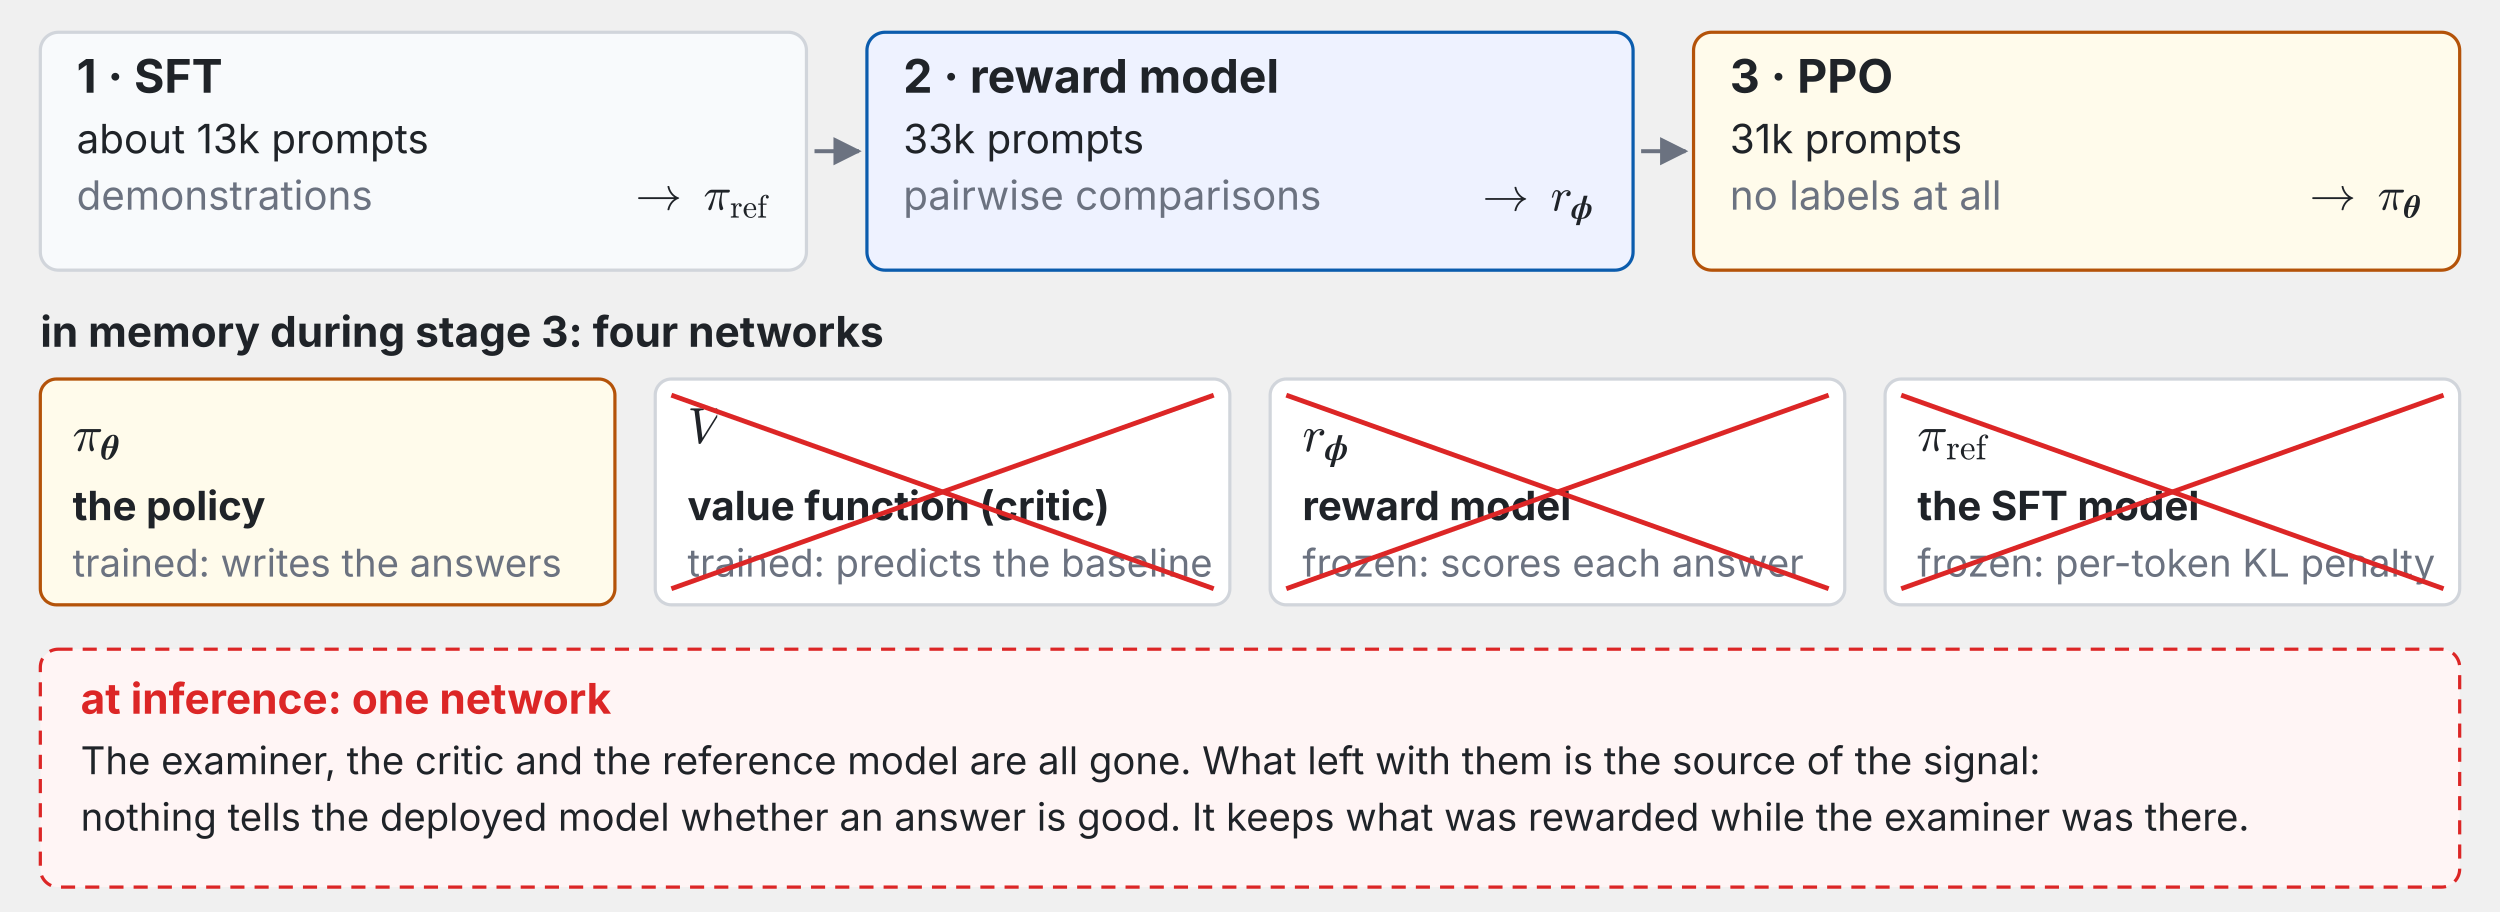
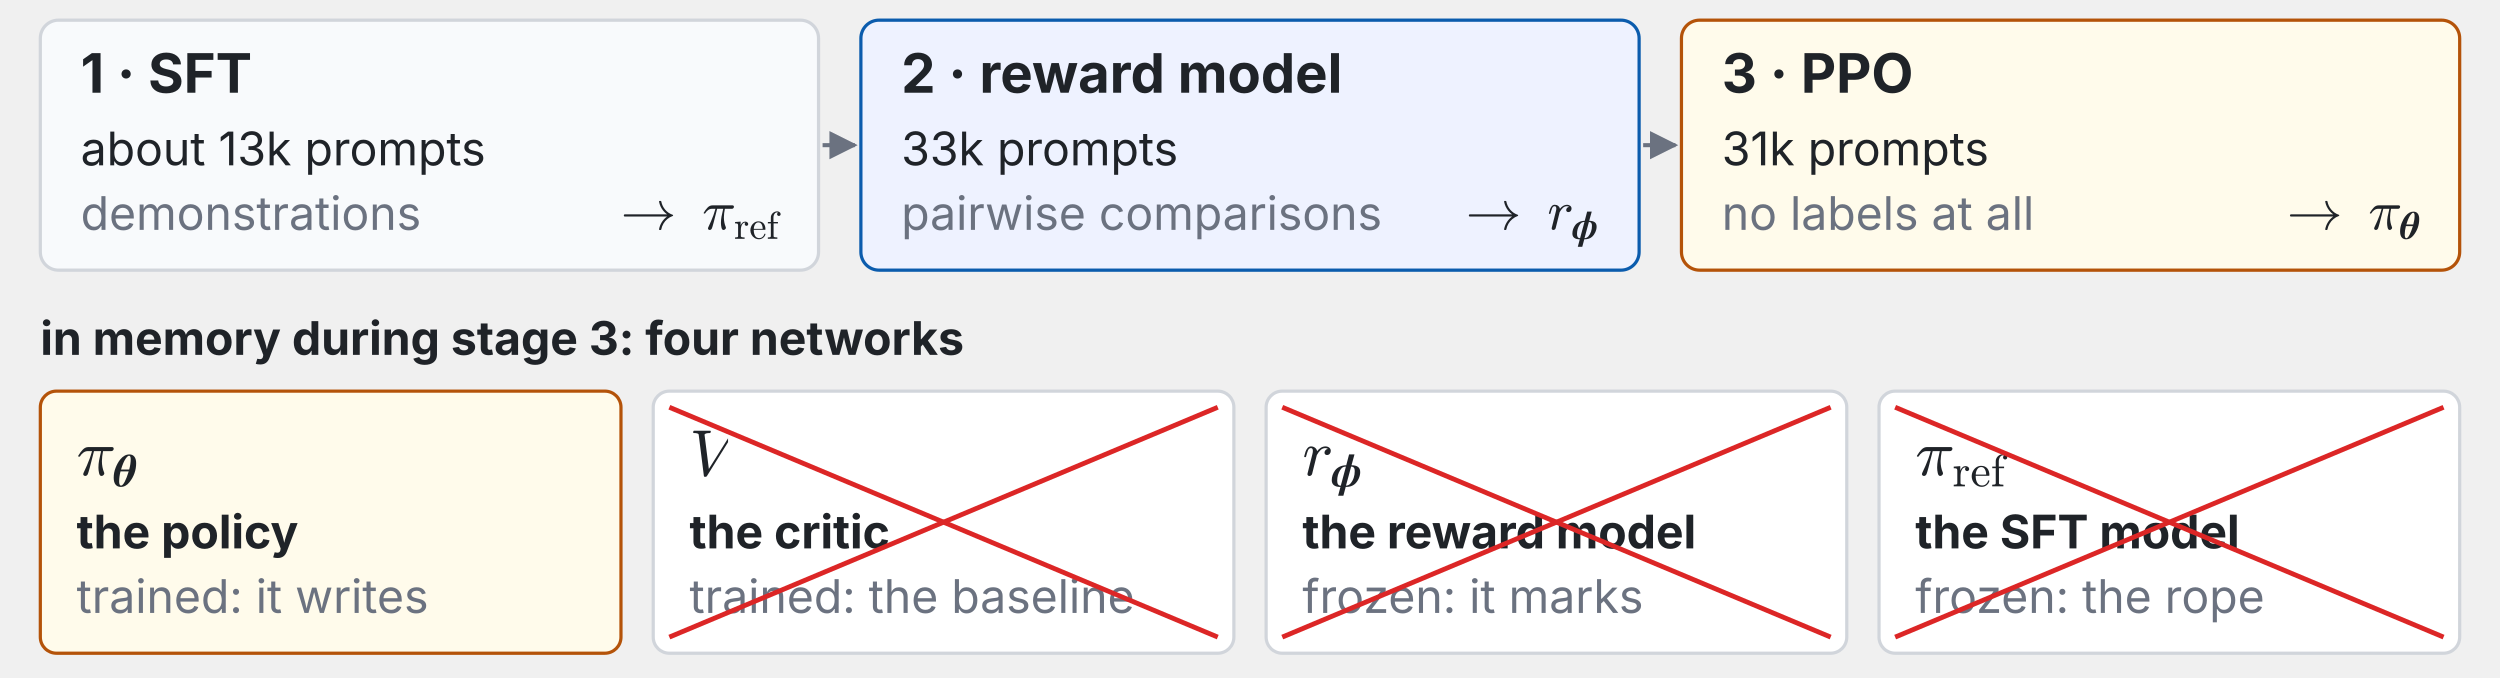
- <svg xmlns="http://www.w3.org/2000/svg" xmlns:xlink="http://www.w3.org/1999/xlink" viewBox="0 0 1240 452" width="100%" font-family="-apple-system,BlinkMacSystemFont,Segoe UI,Helvetica Neue,PingFang TC,Noto Sans TC,sans-serif">
+ <svg xmlns="http://www.w3.org/2000/svg" xmlns:xlink="http://www.w3.org/1999/xlink" viewBox="0 0 1240 336" width="100%" font-family="-apple-system,BlinkMacSystemFont,Segoe UI,Helvetica Neue,PingFang TC,Noto Sans TC,sans-serif">
  <defs>
    <marker id="ah-rlhf" viewBox="0 0 10 10" refX="9" refY="5" markerWidth="7" markerHeight="7" orient="auto-start-reverse">
      <path d="M0,0 L10,5 L0,10 z" fill="#6b7280" />
    </marker>
  </defs>
-   <rect x="20" y="16" width="380" height="118" rx="9" fill="#f8fafc" stroke="#d1d5db" stroke-width="1.6" />
-   <text x="38" y="46" font-size="23" fill="#1f2328" text-anchor="start" font-weight="700">1 · SFT</text>
-   <text x="38" y="76" font-size="20" fill="#1f2328" text-anchor="start" font-weight="400">about 13k prompts</text>
-   <text x="38" y="104" font-size="20" fill="#6b7280" text-anchor="start" font-weight="400">demonstrations</text>
-   <svg x="311.16" y="86.74" width="70.84" height="22.26" viewBox="0 0 70.84 22.26">
+   <rect x="20" y="10" width="386" height="124" rx="9" fill="#f8fafc" stroke="#d1d5db" stroke-width="1.6" />
+   <text x="40" y="46" font-size="27" fill="#1f2328" text-anchor="start" font-weight="700">1 · SFT</text>
+   <text x="40" y="82" font-size="23" fill="#1f2328" text-anchor="start" font-weight="400">about 13k prompts</text>
+   <text x="40" y="114" font-size="23" fill="#6b7280" text-anchor="start" font-weight="400">demonstrations</text>
+   <svg x="302.992" y="93.028" width="85.008" height="26.712" viewBox="0 0 85.008 26.712">
    <defs>
      <style type="text/css">*{stroke-linejoin: round; stroke-linecap: butt}</style>
    </defs>
    <g id="t1-figure_1">
      <g id="t1-patch_1">
-         <path d="M 0 22.26  L 70.84 22.26  L 70.84 0  L 0 0  L 0 22.26  z " style="fill: none" />
+         <path d="M 0 26.712  L 85.008 26.712  L 85.008 0  L 0 0  L 0 26.712  z " style="fill: none" />
      </g>
      <g id="t1-text_1">
-         <g style="fill: #1f2328" transform="translate(0 17.47641) scale(0.23 -0.23)">
+         <g style="fill: #1f2328" transform="translate(0 20.97169) scale(0.276 -0.276)">
          <defs>
            <path id="t1-Cmsy10-21" d="M 481 1472  Q 428 1472 393 1512  Q 359 1553 359 1600  Q 359 1647 393 1687  Q 428 1728 481 1728  L 5338 1728  Q 5094 1903 4906 2133  Q 4719 2363 4594 2627  Q 4469 2891 4416 3188  Q 4416 3272 4481 3272  L 4609 3272  Q 4631 3272 4648 3253  Q 4666 3234 4672 3213  Q 4725 2938 4839 2702  Q 4953 2466 5125 2262  Q 5297 2059 5509 1912  Q 5722 1766 5991 1672  Q 6034 1644 6034 1600  Q 6034 1550 5991 1538  Q 5656 1422 5378 1192  Q 5100 963 4919 652  Q 4738 341 4672 -13  Q 4666 -34 4647 -53  Q 4628 -72 4609 -72  L 4481 -72  Q 4416 -72 4416 13  Q 4497 450 4740 836  Q 4984 1222 5338 1472  L 481 1472  z " transform="scale(0.015625)" />
            <path id="t1-Cmmi10-bc" d="M 647 109  Q 647 144 672 213  Q 850 584 1004 942  Q 1159 1300 1282 1639  Q 1406 1978 1509 2363  L 1100 2363  Q 866 2363 662 2216  Q 459 2069 325 1844  Q 313 1819 288 1819  L 213 1819  Q 153 1819 153 1881  Q 153 1894 166 1919  Q 375 2275 614 2517  Q 853 2759 1153 2759  L 3475 2759  Q 3541 2759 3587 2715  Q 3634 2672 3634 2597  Q 3634 2503 3567 2433  Q 3500 2363 3406 2363  L 2591 2363  Q 2488 1859 2478 1381  Q 2478 766 2694 269  Q 2713 231 2713 191  Q 2713 122 2672 62  Q 2631 3 2567 -34  Q 2503 -72 2431 -72  Q 2263 -72 2200 203  Q 2138 478 2138 738  Q 2138 1103 2200 1442  Q 2263 1781 2400 2363  L 1703 2363  Q 1197 313 1094 103  Q 1003 -72 844 -72  Q 766 -72 706 -20  Q 647 31 647 109  z " transform="scale(0.015625)" />
            <path id="t1-Cmr10-72" d="M 166 0  L 166 225  Q 384 225 525 259  Q 666 294 666 428  L 666 2175  Q 666 2347 614 2423  Q 563 2500 466 2517  Q 369 2534 166 2534  L 166 2759  L 1081 2828  L 1081 2203  Q 1184 2481 1375 2654  Q 1566 2828 1838 2828  Q 2028 2828 2178 2715  Q 2328 2603 2328 2419  Q 2328 2303 2245 2217  Q 2163 2131 2041 2131  Q 1922 2131 1837 2215  Q 1753 2300 1753 2419  Q 1753 2591 1875 2663  L 1838 2663  Q 1578 2663 1414 2475  Q 1250 2288 1181 2009  Q 1113 1731 1113 1478  L 1113 428  Q 1113 225 1734 225  L 1734 0  L 166 0  z " transform="scale(0.015625)" />
            <path id="t1-Cmr10-65" d="M 1594 -72  Q 1203 -72 876 133  Q 550 338 364 680  Q 178 1022 178 1403  Q 178 1778 348 2115  Q 519 2453 823 2661  Q 1128 2869 1503 2869  Q 1797 2869 2014 2770  Q 2231 2672 2372 2497  Q 2513 2322 2584 2084  Q 2656 1847 2656 1563  Q 2656 1478 2591 1478  L 738 1478  L 738 1409  Q 738 878 952 497  Q 1166 116 1650 116  Q 1847 116 2014 203  Q 2181 291 2304 447  Q 2428 603 2472 781  Q 2478 803 2495 820  Q 2513 838 2534 838  L 2591 838  Q 2656 838 2656 756  Q 2566 394 2266 161  Q 1966 -72 1594 -72  z M 744 1638  L 2203 1638  Q 2203 1878 2136 2125  Q 2069 2372 1912 2536  Q 1756 2700 1503 2700  Q 1141 2700 942 2361  Q 744 2022 744 1638  z " transform="scale(0.015625)" />
            <path id="t1-Cmr10-66" d="M 206 0  L 206 225  Q 422 225 562 259  Q 703 294 703 428  L 703 2534  L 213 2534  L 213 2759  L 703 2759  L 703 3525  Q 703 3731 789 3911  Q 875 4091 1020 4225  Q 1166 4359 1355 4436  Q 1544 4513 1747 4513  Q 1963 4513 2136 4384  Q 2309 4256 2309 4044  Q 2309 3922 2226 3839  Q 2144 3756 2022 3756  Q 1900 3756 1814 3839  Q 1728 3922 1728 4044  Q 1728 4244 1900 4313  Q 1797 4347 1716 4347  Q 1528 4347 1395 4214  Q 1263 4081 1197 3890  Q 1131 3700 1131 3513  L 1131 2759  L 1869 2759  L 1869 2534  L 1153 2534  L 1153 428  Q 1153 297 1340 261  Q 1528 225 1772 225  L 1772 0  L 206 0  z " transform="scale(0.015625)" />
          </defs>
          <use xlink:href="#t1-Cmsy10-21" transform="translate(17.55859 0.875)" />
          <use xlink:href="#t1-Cmmi10-bc" transform="translate(164.3812 0.875)" />
          <use xlink:href="#t1-Cmr10-72" transform="translate(221.3636 -16.13125) scale(0.7)" />
          <use xlink:href="#t1-Cmr10-65" transform="translate(248.7416 -16.13125) scale(0.7)" />
          <use xlink:href="#t1-Cmr10-66" transform="translate(279.8109 -16.13125) scale(0.7)" />
        </g>
      </g>
    </g>
  </svg>
-   <line x1="404" y1="75" x2="426" y2="75" stroke="#6b7280" stroke-width="2" marker-end="url(#ah-rlhf)" />
-   <rect x="430" y="16" width="380" height="118" rx="9" fill="#eef2ff" stroke="#0b5cad" stroke-width="1.6" />
-   <text x="448" y="46" font-size="23" fill="#1f2328" text-anchor="start" font-weight="700">2 · reward model</text>
-   <text x="448" y="76" font-size="20" fill="#1f2328" text-anchor="start" font-weight="400">33k prompts</text>
-   <text x="448" y="104" font-size="20" fill="#6b7280" text-anchor="start" font-weight="400">pairwise comparisons</text>
-   <svg x="731.28" y="89.74" width="60.72" height="22.26" viewBox="0 0 60.72 22.26">
+   <line x1="408" y1="72" x2="424" y2="72" stroke="#6b7280" stroke-width="2" marker-end="url(#ah-rlhf)" />
+   <rect x="427" y="10" width="386" height="124" rx="9" fill="#eef2ff" stroke="#0b5cad" stroke-width="1.6" />
+   <text x="447" y="46" font-size="27" fill="#1f2328" text-anchor="start" font-weight="700">2 · reward model</text>
+   <text x="447" y="82" font-size="23" fill="#1f2328" text-anchor="start" font-weight="400">33k prompts</text>
+   <text x="447" y="114" font-size="23" fill="#6b7280" text-anchor="start" font-weight="400">pairwise comparisons</text>
+   <svg x="722.136" y="96.12" width="72.864" height="26.712" viewBox="0 0 72.864 26.712">
    <defs>
      <style type="text/css">*{stroke-linejoin: round; stroke-linecap: butt}</style>
    </defs>
    <g id="t2-figure_1">
      <g id="t2-patch_1">
-         <path d="M 0 22.26  L 60.72 22.26  L 60.72 0  L 0 0  L 0 22.26  z " style="fill: none" />
+         <path d="M 0 26.712  L 72.864 26.712  L 72.864 0  L 0 0  L 0 26.712  z " style="fill: none" />
      </g>
      <g id="t2-text_1">
-         <g style="fill: #1f2328" transform="translate(0 14.89969) scale(0.23 -0.23)">
+         <g style="fill: #1f2328" transform="translate(0 17.87963) scale(0.276 -0.276)">
          <defs>
            <path id="t2-Cmsy10-21" d="M 481 1472  Q 428 1472 393 1512  Q 359 1553 359 1600  Q 359 1647 393 1687  Q 428 1728 481 1728  L 5338 1728  Q 5094 1903 4906 2133  Q 4719 2363 4594 2627  Q 4469 2891 4416 3188  Q 4416 3272 4481 3272  L 4609 3272  Q 4631 3272 4648 3253  Q 4666 3234 4672 3213  Q 4725 2938 4839 2702  Q 4953 2466 5125 2262  Q 5297 2059 5509 1912  Q 5722 1766 5991 1672  Q 6034 1644 6034 1600  Q 6034 1550 5991 1538  Q 5656 1422 5378 1192  Q 5100 963 4919 652  Q 4738 341 4672 -13  Q 4666 -34 4647 -53  Q 4628 -72 4609 -72  L 4481 -72  Q 4416 -72 4416 13  Q 4497 450 4740 836  Q 4984 1222 5338 1472  L 481 1472  z " transform="scale(0.015625)" />
            <path id="t2-Cmmi10-72" d="M 494 109  Q 494 147 500 166  L 978 2075  Q 1025 2253 1025 2388  Q 1025 2663 838 2663  Q 638 2663 541 2423  Q 444 2184 353 1819  Q 353 1800 334 1789  Q 316 1778 300 1778  L 225 1778  Q 203 1778 187 1801  Q 172 1825 172 1844  Q 241 2122 305 2315  Q 369 2509 505 2668  Q 641 2828 844 2828  Q 1066 2828 1233 2700  Q 1400 2572 1441 2363  Q 1603 2575 1811 2701  Q 2019 2828 2266 2828  Q 2469 2828 2623 2709  Q 2778 2591 2778 2388  Q 2778 2225 2676 2104  Q 2575 1984 2406 1984  Q 2303 1984 2233 2048  Q 2163 2113 2163 2216  Q 2163 2356 2266 2467  Q 2369 2578 2503 2578  Q 2400 2663 2253 2663  Q 1978 2663 1775 2467  Q 1572 2272 1409 1972  L 953 141  Q 931 53 854 -9  Q 778 -72 684 -72  Q 606 -72 550 -22  Q 494 28 494 109  z " transform="scale(0.015625)" />
            <path id="t2-STIXGeneral-BoldItalic-3d5" d="M 3162 4474  L 2746 2957  Q 3347 2957 3654 2726  Q 3962 2496 3962 1990  Q 3962 1555 3757 1097  Q 3552 640 3213 333  Q 2758 -83 1933 -83  L 1606 -1312  L 870 -1312  L 1197 -83  Q 614 -83 297 153  Q -19 390 -19 864  Q -19 1235 105 1596  Q 230 1958 467 2265  Q 704 2573 1107 2765  Q 1510 2957 2010 2957  L 2406 4474  L 3162 4474  z M 2694 2771  L 1971 102  Q 2125 102 2310 185  Q 2496 269 2605 403  Q 3200 1107 3200 2163  Q 3200 2771 2694 2771  z M 1248 102  L 1965 2771  Q 1690 2771 1510 2662  Q 1331 2554 1146 2259  Q 742 1626 742 787  Q 742 102 1248 102  z " transform="scale(0.015625)" />
          </defs>
          <use xlink:href="#t2-Cmsy10-21" transform="translate(17.55859 0.875)" />
          <use xlink:href="#t2-Cmmi10-72" transform="translate(164.3812 0.875)" />
          <use xlink:href="#t2-STIXGeneral-BoldItalic-3d5" transform="translate(209.4984 -16.13125) scale(0.7)" />
        </g>
      </g>
    </g>
  </svg>
-   <line x1="814" y1="75" x2="836" y2="75" stroke="#6b7280" stroke-width="2" marker-end="url(#ah-rlhf)" />
-   <rect x="840" y="16" width="380" height="118" rx="9" fill="#fffbeb" stroke="#b45309" stroke-width="1.6" />
-   <text x="858" y="46" font-size="23" fill="#1f2328" text-anchor="start" font-weight="700">3 · PPO</text>
-   <text x="858" y="76" font-size="20" fill="#1f2328" text-anchor="start" font-weight="400">31k prompts</text>
-   <text x="858" y="104" font-size="20" fill="#6b7280" text-anchor="start" font-weight="400">no labels at all</text>
-   <svg x="1141.51" y="86.74" width="60.49" height="22.26" viewBox="0 0 60.49 22.26">
+   <line x1="815" y1="72" x2="831" y2="72" stroke="#6b7280" stroke-width="2" marker-end="url(#ah-rlhf)" />
+   <rect x="834" y="10" width="386" height="124" rx="9" fill="#fffbeb" stroke="#b45309" stroke-width="1.6" />
+   <text x="854" y="46" font-size="27" fill="#1f2328" text-anchor="start" font-weight="700">3 · PPO</text>
+   <text x="854" y="82" font-size="23" fill="#1f2328" text-anchor="start" font-weight="400">31k prompts</text>
+   <text x="854" y="114" font-size="23" fill="#6b7280" text-anchor="start" font-weight="400">no labels at all</text>
+   <svg x="1129.41" y="93.028" width="72.588" height="26.712" viewBox="0 0 72.588 26.712">
    <defs>
      <style type="text/css">*{stroke-linejoin: round; stroke-linecap: butt}</style>
    </defs>
    <g id="t3-figure_1">
      <g id="t3-patch_1">
-         <path d="M 0 22.26  L 60.49 22.26  L 60.49 0  L 0 0  L 0 22.26  z " style="fill: none" />
+         <path d="M 0 26.712  L 72.588 26.712  L 72.588 0  L 0 0  L 0 26.712  z " style="fill: none" />
      </g>
      <g id="t3-text_1">
-         <g style="fill: #1f2328" transform="translate(0 17.47641) scale(0.23 -0.23)">
+         <g style="fill: #1f2328" transform="translate(0 20.97169) scale(0.276 -0.276)">
          <defs>
            <path id="t3-Cmsy10-21" d="M 481 1472  Q 428 1472 393 1512  Q 359 1553 359 1600  Q 359 1647 393 1687  Q 428 1728 481 1728  L 5338 1728  Q 5094 1903 4906 2133  Q 4719 2363 4594 2627  Q 4469 2891 4416 3188  Q 4416 3272 4481 3272  L 4609 3272  Q 4631 3272 4648 3253  Q 4666 3234 4672 3213  Q 4725 2938 4839 2702  Q 4953 2466 5125 2262  Q 5297 2059 5509 1912  Q 5722 1766 5991 1672  Q 6034 1644 6034 1600  Q 6034 1550 5991 1538  Q 5656 1422 5378 1192  Q 5100 963 4919 652  Q 4738 341 4672 -13  Q 4666 -34 4647 -53  Q 4628 -72 4609 -72  L 4481 -72  Q 4416 -72 4416 13  Q 4497 450 4740 836  Q 4984 1222 5338 1472  L 481 1472  z " transform="scale(0.015625)" />
            <path id="t3-Cmmi10-bc" d="M 647 109  Q 647 144 672 213  Q 850 584 1004 942  Q 1159 1300 1282 1639  Q 1406 1978 1509 2363  L 1100 2363  Q 866 2363 662 2216  Q 459 2069 325 1844  Q 313 1819 288 1819  L 213 1819  Q 153 1819 153 1881  Q 153 1894 166 1919  Q 375 2275 614 2517  Q 853 2759 1153 2759  L 3475 2759  Q 3541 2759 3587 2715  Q 3634 2672 3634 2597  Q 3634 2503 3567 2433  Q 3500 2363 3406 2363  L 2591 2363  Q 2488 1859 2478 1381  Q 2478 766 2694 269  Q 2713 231 2713 191  Q 2713 122 2672 62  Q 2631 3 2567 -34  Q 2503 -72 2431 -72  Q 2263 -72 2200 203  Q 2138 478 2138 738  Q 2138 1103 2200 1442  Q 2263 1781 2400 2363  L 1703 2363  Q 1197 313 1094 103  Q 1003 -72 844 -72  Q 766 -72 706 -20  Q 647 31 647 109  z " transform="scale(0.015625)" />
            <path id="t3-STIXGeneral-BoldItalic-3b8" d="M 3123 3251  Q 3123 1754 2189 582  Q 1670 -83 966 -83  Q 512 -83 246 237  Q -19 557 -19 1216  Q -19 1920 246 2598  Q 512 3277 883 3744  Q 1466 4467 2176 4467  Q 2637 4467 2880 4144  Q 3123 3821 3123 3251  z M 1011 2355  L 2150 2355  Q 2362 3136 2362 3776  Q 2362 4282 2131 4282  Q 1946 4282 1677 3904  Q 1318 3405 1011 2355  z M 2080 2086  L 934 2086  Q 742 1338 742 672  Q 742 416 809 259  Q 877 102 998 102  Q 1242 102 1530 653  Q 1818 1222 2080 2086  z " transform="scale(0.015625)" />
          </defs>
          <use xlink:href="#t3-Cmsy10-21" transform="translate(17.55859 0.875)" />
          <use xlink:href="#t3-Cmmi10-bc" transform="translate(164.3812 0.875)" />
          <use xlink:href="#t3-STIXGeneral-BoldItalic-3b8" transform="translate(221.3636 -16.13125) scale(0.7)" />
        </g>
      </g>
    </g>
  </svg>
-   <text x="20" y="172" font-size="21" fill="#1f2328" text-anchor="start" font-weight="700">in memory during stage 3: four networks</text>
-   <rect x="20" y="188" width="285" height="112" rx="8" fill="#fffbeb" stroke="#b45309" stroke-width="1.6" />
-   <svg x="36" y="204.805" width="24.75" height="24.195" viewBox="0 0 24.75 24.195">
+   <text x="20" y="176" font-size="23" fill="#1f2328" text-anchor="start" font-weight="700">in memory during stage 3: four networks</text>
+   <rect x="20" y="194" width="288" height="130" rx="8" fill="#fffbeb" stroke="#b45309" stroke-width="1.6" />
+   <svg x="38" y="211.381" width="32.076" height="31.357" viewBox="0 0 32.076 31.357">
    <defs>
      <style type="text/css">*{stroke-linejoin: round; stroke-linecap: butt}</style>
    </defs>
    <g id="t4-figure_1">
      <g id="t4-patch_1">
-         <path d="M 0 24.195  L 24.75 24.195  L 24.75 0  L 0 0  L 0 24.195  z " style="fill: none" />
+         <path d="M 0 31.357  L 32.076 31.357  L 32.076 0  L 0 0  L 0 31.357  z " style="fill: none" />
      </g>
      <g id="t4-text_1">
-         <g style="fill: #1f2328" transform="translate(0 18.99609) scale(0.25 -0.25)">
+         <g style="fill: #1f2328" transform="translate(0 24.61894) scale(0.324 -0.324)">
          <defs>
            <path id="t4-Cmmi10-bc" d="M 647 109  Q 647 144 672 213  Q 850 584 1004 942  Q 1159 1300 1282 1639  Q 1406 1978 1509 2363  L 1100 2363  Q 866 2363 662 2216  Q 459 2069 325 1844  Q 313 1819 288 1819  L 213 1819  Q 153 1819 153 1881  Q 153 1894 166 1919  Q 375 2275 614 2517  Q 853 2759 1153 2759  L 3475 2759  Q 3541 2759 3587 2715  Q 3634 2672 3634 2597  Q 3634 2503 3567 2433  Q 3500 2363 3406 2363  L 2591 2363  Q 2488 1859 2478 1381  Q 2478 766 2694 269  Q 2713 231 2713 191  Q 2713 122 2672 62  Q 2631 3 2567 -34  Q 2503 -72 2431 -72  Q 2263 -72 2200 203  Q 2138 478 2138 738  Q 2138 1103 2200 1442  Q 2263 1781 2400 2363  L 1703 2363  Q 1197 313 1094 103  Q 1003 -72 844 -72  Q 766 -72 706 -20  Q 647 31 647 109  z " transform="scale(0.015625)" />
            <path id="t4-STIXGeneral-BoldItalic-3b8" d="M 3123 3251  Q 3123 1754 2189 582  Q 1670 -83 966 -83  Q 512 -83 246 237  Q -19 557 -19 1216  Q -19 1920 246 2598  Q 512 3277 883 3744  Q 1466 4467 2176 4467  Q 2637 4467 2880 4144  Q 3123 3821 3123 3251  z M 1011 2355  L 2150 2355  Q 2362 3136 2362 3776  Q 2362 4282 2131 4282  Q 1946 4282 1677 3904  Q 1318 3405 1011 2355  z M 2080 2086  L 934 2086  Q 742 1338 742 672  Q 742 416 809 259  Q 877 102 998 102  Q 1242 102 1530 653  Q 1818 1222 2080 2086  z " transform="scale(0.015625)" />
          </defs>
          <use xlink:href="#t4-Cmmi10-bc" transform="translate(0 0.890625)" />
          <use xlink:href="#t4-STIXGeneral-BoldItalic-3b8" transform="translate(56.98242 -16.11563) scale(0.7)" />
        </g>
      </g>
    </g>
  </svg>
-   <text x="36" y="258" font-size="20" fill="#1f2328" text-anchor="start" font-weight="700">the policy</text>
-   <text x="36" y="286" font-size="19" fill="#6b7280" text-anchor="start" font-weight="400">trained: writes the answers</text>
-   <rect x="325" y="188" width="285" height="112" rx="8" fill="#fff" stroke="#d1d5db" stroke-width="1.6" />
-   <svg x="341" y="200.805" width="14.75" height="24.195" viewBox="0 0 14.75 24.195">
+   <text x="38" y="272" font-size="23" fill="#1f2328" text-anchor="start" font-weight="700">the policy</text>
+   <text x="38" y="304" font-size="23" fill="#6b7280" text-anchor="start" font-weight="400">trained: it writes</text>
+   <rect x="324" y="194" width="288" height="130" rx="8" fill="#fff" stroke="#d1d5db" stroke-width="1.6" />
+   <svg x="342" y="211.381" width="19.116" height="31.357" viewBox="0 0 19.116 31.357">
    <defs>
      <style type="text/css">*{stroke-linejoin: round; stroke-linecap: butt}</style>
    </defs>
    <g id="t5-figure_1">
      <g id="t5-patch_1">
-         <path d="M 0 24.195  L 14.75 24.195  L 14.75 0  L 0 0  L 0 24.195  z " style="fill: none" />
+         <path d="M 0 31.357  L 19.116 31.357  L 19.116 0  L 0 0  L 0 31.357  z " style="fill: none" />
      </g>
      <g id="t5-text_1">
-         <g style="fill: #1f2328" transform="translate(0 18.99609) scale(0.25 -0.25)">
+         <g style="fill: #1f2328" transform="translate(0 24.61894) scale(0.324 -0.324)">
          <defs>
            <path id="t5-Cmmi10-56" d="M 1409 -72  L 897 4006  Q 850 4147 416 4147  Q 353 4147 353 4231  Q 366 4300 384 4336  Q 403 4372 459 4372  L 2022 4372  Q 2056 4372 2072 4347  Q 2088 4322 2088 4288  Q 2063 4147 2003 4147  Q 1503 4147 1472 3975  L 1894 628  L 3866 3775  Q 3922 3881 3922 3944  Q 3922 4056 3820 4101  Q 3719 4147 3584 4147  Q 3519 4147 3519 4231  Q 3531 4281 3540 4309  Q 3550 4338 3569 4355  Q 3588 4372 3628 4372  L 4863 4372  Q 4922 4372 4922 4288  Q 4897 4147 4838 4147  Q 4356 4147 4084 3725  Q 4072 3713 4063 3713  L 1703 -72  Q 1656 -141 1581 -141  L 1491 -141  Q 1419 -141 1409 -72  z " transform="scale(0.015625)" />
          </defs>
          <use xlink:href="#t5-Cmmi10-56" transform="translate(0 0.6875)" />
        </g>
      </g>
    </g>
  </svg>
-   <text x="341" y="258" font-size="20" fill="#1f2328" text-anchor="start" font-weight="700">value function (critic)</text>
-   <text x="341" y="286" font-size="19" fill="#6b7280" text-anchor="start" font-weight="400">trained: predicts the baseline</text>
-   <rect x="630" y="188" width="285" height="112" rx="8" fill="#fff" stroke="#d1d5db" stroke-width="1.6" />
-   <svg x="646" y="207.805" width="24.75" height="24.195" viewBox="0 0 24.75 24.195">
+   <text x="342" y="272" font-size="23" fill="#1f2328" text-anchor="start" font-weight="700">the critic</text>
+   <text x="342" y="304" font-size="23" fill="#6b7280" text-anchor="start" font-weight="400">trained: the baseline</text>
+   <rect x="628" y="194" width="288" height="130" rx="8" fill="#fff" stroke="#d1d5db" stroke-width="1.6" />
+   <svg x="646" y="215.011" width="32.076" height="31.357" viewBox="0 0 32.076 31.357">
    <defs>
      <style type="text/css">*{stroke-linejoin: round; stroke-linecap: butt}</style>
    </defs>
    <g id="t6-figure_1">
      <g id="t6-patch_1">
-         <path d="M 0 24.195  L 24.75 24.195  L 24.75 0  L 0 0  L 0 24.195  z " style="fill: none" />
+         <path d="M 0 31.357  L 32.076 31.357  L 32.076 -0  L 0 -0  L 0 31.357  z " style="fill: none" />
      </g>
      <g id="t6-text_1">
-         <g style="fill: #1f2328" transform="translate(0 16.19531) scale(0.25 -0.25)">
+         <g style="fill: #1f2328" transform="translate(0 20.98913) scale(0.324 -0.324)">
          <defs>
            <path id="t6-Cmmi10-72" d="M 494 109  Q 494 147 500 166  L 978 2075  Q 1025 2253 1025 2388  Q 1025 2663 838 2663  Q 638 2663 541 2423  Q 444 2184 353 1819  Q 353 1800 334 1789  Q 316 1778 300 1778  L 225 1778  Q 203 1778 187 1801  Q 172 1825 172 1844  Q 241 2122 305 2315  Q 369 2509 505 2668  Q 641 2828 844 2828  Q 1066 2828 1233 2700  Q 1400 2572 1441 2363  Q 1603 2575 1811 2701  Q 2019 2828 2266 2828  Q 2469 2828 2623 2709  Q 2778 2591 2778 2388  Q 2778 2225 2676 2104  Q 2575 1984 2406 1984  Q 2303 1984 2233 2048  Q 2163 2113 2163 2216  Q 2163 2356 2266 2467  Q 2369 2578 2503 2578  Q 2400 2663 2253 2663  Q 1978 2663 1775 2467  Q 1572 2272 1409 1972  L 953 141  Q 931 53 854 -9  Q 778 -72 684 -72  Q 606 -72 550 -22  Q 494 28 494 109  z " transform="scale(0.015625)" />
            <path id="t6-STIXGeneral-BoldItalic-3d5" d="M 3162 4474  L 2746 2957  Q 3347 2957 3654 2726  Q 3962 2496 3962 1990  Q 3962 1555 3757 1097  Q 3552 640 3213 333  Q 2758 -83 1933 -83  L 1606 -1312  L 870 -1312  L 1197 -83  Q 614 -83 297 153  Q -19 390 -19 864  Q -19 1235 105 1596  Q 230 1958 467 2265  Q 704 2573 1107 2765  Q 1510 2957 2010 2957  L 2406 4474  L 3162 4474  z M 2694 2771  L 1971 102  Q 2125 102 2310 185  Q 2496 269 2605 403  Q 3200 1107 3200 2163  Q 3200 2771 2694 2771  z M 1248 102  L 1965 2771  Q 1690 2771 1510 2662  Q 1331 2554 1146 2259  Q 742 1626 742 787  Q 742 102 1248 102  z " transform="scale(0.015625)" />
          </defs>
          <use xlink:href="#t6-Cmmi10-72" transform="translate(0 0.8125)" />
          <use xlink:href="#t6-STIXGeneral-BoldItalic-3d5" transform="translate(45.11719 -16.19375) scale(0.7)" />
        </g>
      </g>
    </g>
  </svg>
-   <text x="646" y="258" font-size="20" fill="#1f2328" text-anchor="start" font-weight="700">reward model</text>
-   <text x="646" y="286" font-size="19" fill="#6b7280" text-anchor="start" font-weight="400">frozen: scores each answer</text>
-   <rect x="935" y="188" width="285" height="112" rx="8" fill="#fff" stroke="#d1d5db" stroke-width="1.6" />
-   <svg x="951" y="204.805" width="36" height="24.195" viewBox="0 0 36 24.195">
+   <text x="646" y="272" font-size="23" fill="#1f2328" text-anchor="start" font-weight="700">the reward model</text>
+   <text x="646" y="304" font-size="23" fill="#6b7280" text-anchor="start" font-weight="400">frozen: it marks</text>
+   <rect x="932" y="194" width="288" height="130" rx="8" fill="#fff" stroke="#d1d5db" stroke-width="1.6" />
+   <svg x="950" y="211.381" width="46.656" height="31.357" viewBox="0 0 46.656 31.357">
    <defs>
      <style type="text/css">*{stroke-linejoin: round; stroke-linecap: butt}</style>
    </defs>
    <g id="t7-figure_1">
      <g id="t7-patch_1">
-         <path d="M 0 24.195  L 36 24.195  L 36 0  L 0 0  L 0 24.195  z " style="fill: none" />
+         <path d="M 0 31.357  L 46.656 31.357  L 46.656 0  L 0 0  L 0 31.357  z " style="fill: none" />
      </g>
      <g id="t7-text_1">
-         <g style="fill: #1f2328" transform="translate(0 18.99609) scale(0.25 -0.25)">
+         <g style="fill: #1f2328" transform="translate(0 24.61894) scale(0.324 -0.324)">
          <defs>
            <path id="t7-Cmmi10-bc" d="M 647 109  Q 647 144 672 213  Q 850 584 1004 942  Q 1159 1300 1282 1639  Q 1406 1978 1509 2363  L 1100 2363  Q 866 2363 662 2216  Q 459 2069 325 1844  Q 313 1819 288 1819  L 213 1819  Q 153 1819 153 1881  Q 153 1894 166 1919  Q 375 2275 614 2517  Q 853 2759 1153 2759  L 3475 2759  Q 3541 2759 3587 2715  Q 3634 2672 3634 2597  Q 3634 2503 3567 2433  Q 3500 2363 3406 2363  L 2591 2363  Q 2488 1859 2478 1381  Q 2478 766 2694 269  Q 2713 231 2713 191  Q 2713 122 2672 62  Q 2631 3 2567 -34  Q 2503 -72 2431 -72  Q 2263 -72 2200 203  Q 2138 478 2138 738  Q 2138 1103 2200 1442  Q 2263 1781 2400 2363  L 1703 2363  Q 1197 313 1094 103  Q 1003 -72 844 -72  Q 766 -72 706 -20  Q 647 31 647 109  z " transform="scale(0.015625)" />
            <path id="t7-Cmr10-72" d="M 166 0  L 166 225  Q 384 225 525 259  Q 666 294 666 428  L 666 2175  Q 666 2347 614 2423  Q 563 2500 466 2517  Q 369 2534 166 2534  L 166 2759  L 1081 2828  L 1081 2203  Q 1184 2481 1375 2654  Q 1566 2828 1838 2828  Q 2028 2828 2178 2715  Q 2328 2603 2328 2419  Q 2328 2303 2245 2217  Q 2163 2131 2041 2131  Q 1922 2131 1837 2215  Q 1753 2300 1753 2419  Q 1753 2591 1875 2663  L 1838 2663  Q 1578 2663 1414 2475  Q 1250 2288 1181 2009  Q 1113 1731 1113 1478  L 1113 428  Q 1113 225 1734 225  L 1734 0  L 166 0  z " transform="scale(0.015625)" />
            <path id="t7-Cmr10-65" d="M 1594 -72  Q 1203 -72 876 133  Q 550 338 364 680  Q 178 1022 178 1403  Q 178 1778 348 2115  Q 519 2453 823 2661  Q 1128 2869 1503 2869  Q 1797 2869 2014 2770  Q 2231 2672 2372 2497  Q 2513 2322 2584 2084  Q 2656 1847 2656 1563  Q 2656 1478 2591 1478  L 738 1478  L 738 1409  Q 738 878 952 497  Q 1166 116 1650 116  Q 1847 116 2014 203  Q 2181 291 2304 447  Q 2428 603 2472 781  Q 2478 803 2495 820  Q 2513 838 2534 838  L 2591 838  Q 2656 838 2656 756  Q 2566 394 2266 161  Q 1966 -72 1594 -72  z M 744 1638  L 2203 1638  Q 2203 1878 2136 2125  Q 2069 2372 1912 2536  Q 1756 2700 1503 2700  Q 1141 2700 942 2361  Q 744 2022 744 1638  z " transform="scale(0.015625)" />
            <path id="t7-Cmr10-66" d="M 206 0  L 206 225  Q 422 225 562 259  Q 703 294 703 428  L 703 2534  L 213 2534  L 213 2759  L 703 2759  L 703 3525  Q 703 3731 789 3911  Q 875 4091 1020 4225  Q 1166 4359 1355 4436  Q 1544 4513 1747 4513  Q 1963 4513 2136 4384  Q 2309 4256 2309 4044  Q 2309 3922 2226 3839  Q 2144 3756 2022 3756  Q 1900 3756 1814 3839  Q 1728 3922 1728 4044  Q 1728 4244 1900 4313  Q 1797 4347 1716 4347  Q 1528 4347 1395 4214  Q 1263 4081 1197 3890  Q 1131 3700 1131 3513  L 1131 2759  L 1869 2759  L 1869 2534  L 1153 2534  L 1153 428  Q 1153 297 1340 261  Q 1528 225 1772 225  L 1772 0  L 206 0  z " transform="scale(0.015625)" />
          </defs>
          <use xlink:href="#t7-Cmmi10-bc" transform="translate(0 0.890625)" />
          <use xlink:href="#t7-Cmr10-72" transform="translate(56.98242 -16.11563) scale(0.7)" />
          <use xlink:href="#t7-Cmr10-65" transform="translate(84.36035 -16.11563) scale(0.7)" />
          <use xlink:href="#t7-Cmr10-66" transform="translate(115.4297 -16.11563) scale(0.7)" />
        </g>
      </g>
    </g>
  </svg>
-   <text x="951" y="258" font-size="20" fill="#1f2328" text-anchor="start" font-weight="700">the SFT model</text>
-   <text x="951" y="286" font-size="19" fill="#6b7280" text-anchor="start" font-weight="400">frozen: per-token KL penalty</text>
+   <text x="950" y="272" font-size="23" fill="#1f2328" text-anchor="start" font-weight="700">the SFT model</text>
+   <text x="950" y="304" font-size="23" fill="#6b7280" text-anchor="start" font-weight="400">frozen: the rope</text>
  <g class="fragment" data-fragment-index="1">
-     <line x1="333" y1="196" x2="602" y2="292" stroke="#dc2626" stroke-width="2.4" />
-     <line x1="333" y1="292" x2="602" y2="196" stroke="#dc2626" stroke-width="2.4" />
-     <line x1="638" y1="196" x2="907" y2="292" stroke="#dc2626" stroke-width="2.4" />
-     <line x1="638" y1="292" x2="907" y2="196" stroke="#dc2626" stroke-width="2.4" />
-     <line x1="943" y1="196" x2="1212" y2="292" stroke="#dc2626" stroke-width="2.4" />
-     <line x1="943" y1="292" x2="1212" y2="196" stroke="#dc2626" stroke-width="2.4" />
-     <rect x="20" y="322" width="1200" height="118" rx="9" fill="#fff5f5" stroke="#dc2626" stroke-width="1.6" stroke-dasharray="7 5" />
-     <text x="40" y="354" font-size="21" fill="#dc2626" text-anchor="start" font-weight="700">at inference: one network</text>
-     <text x="40" y="384" font-size="19" fill="#1f2328" text-anchor="start" font-weight="400">The examiner, the critic and the reference model are all gone. What left with them is the source of the signal:</text>
-     <text x="40" y="412" font-size="19" fill="#1f2328" text-anchor="start" font-weight="400">nothing tells the deployed model whether an answer is good. It keeps what was rewarded while the examiner was there.</text>
+     <line x1="332" y1="202" x2="604" y2="316" stroke="#dc2626" stroke-width="2.4" />
+     <line x1="332" y1="316" x2="604" y2="202" stroke="#dc2626" stroke-width="2.4" />
+     <line x1="636" y1="202" x2="908" y2="316" stroke="#dc2626" stroke-width="2.4" />
+     <line x1="636" y1="316" x2="908" y2="202" stroke="#dc2626" stroke-width="2.4" />
+     <line x1="940" y1="202" x2="1212" y2="316" stroke="#dc2626" stroke-width="2.4" />
+     <line x1="940" y1="316" x2="1212" y2="202" stroke="#dc2626" stroke-width="2.4" />
  </g>
</svg>
